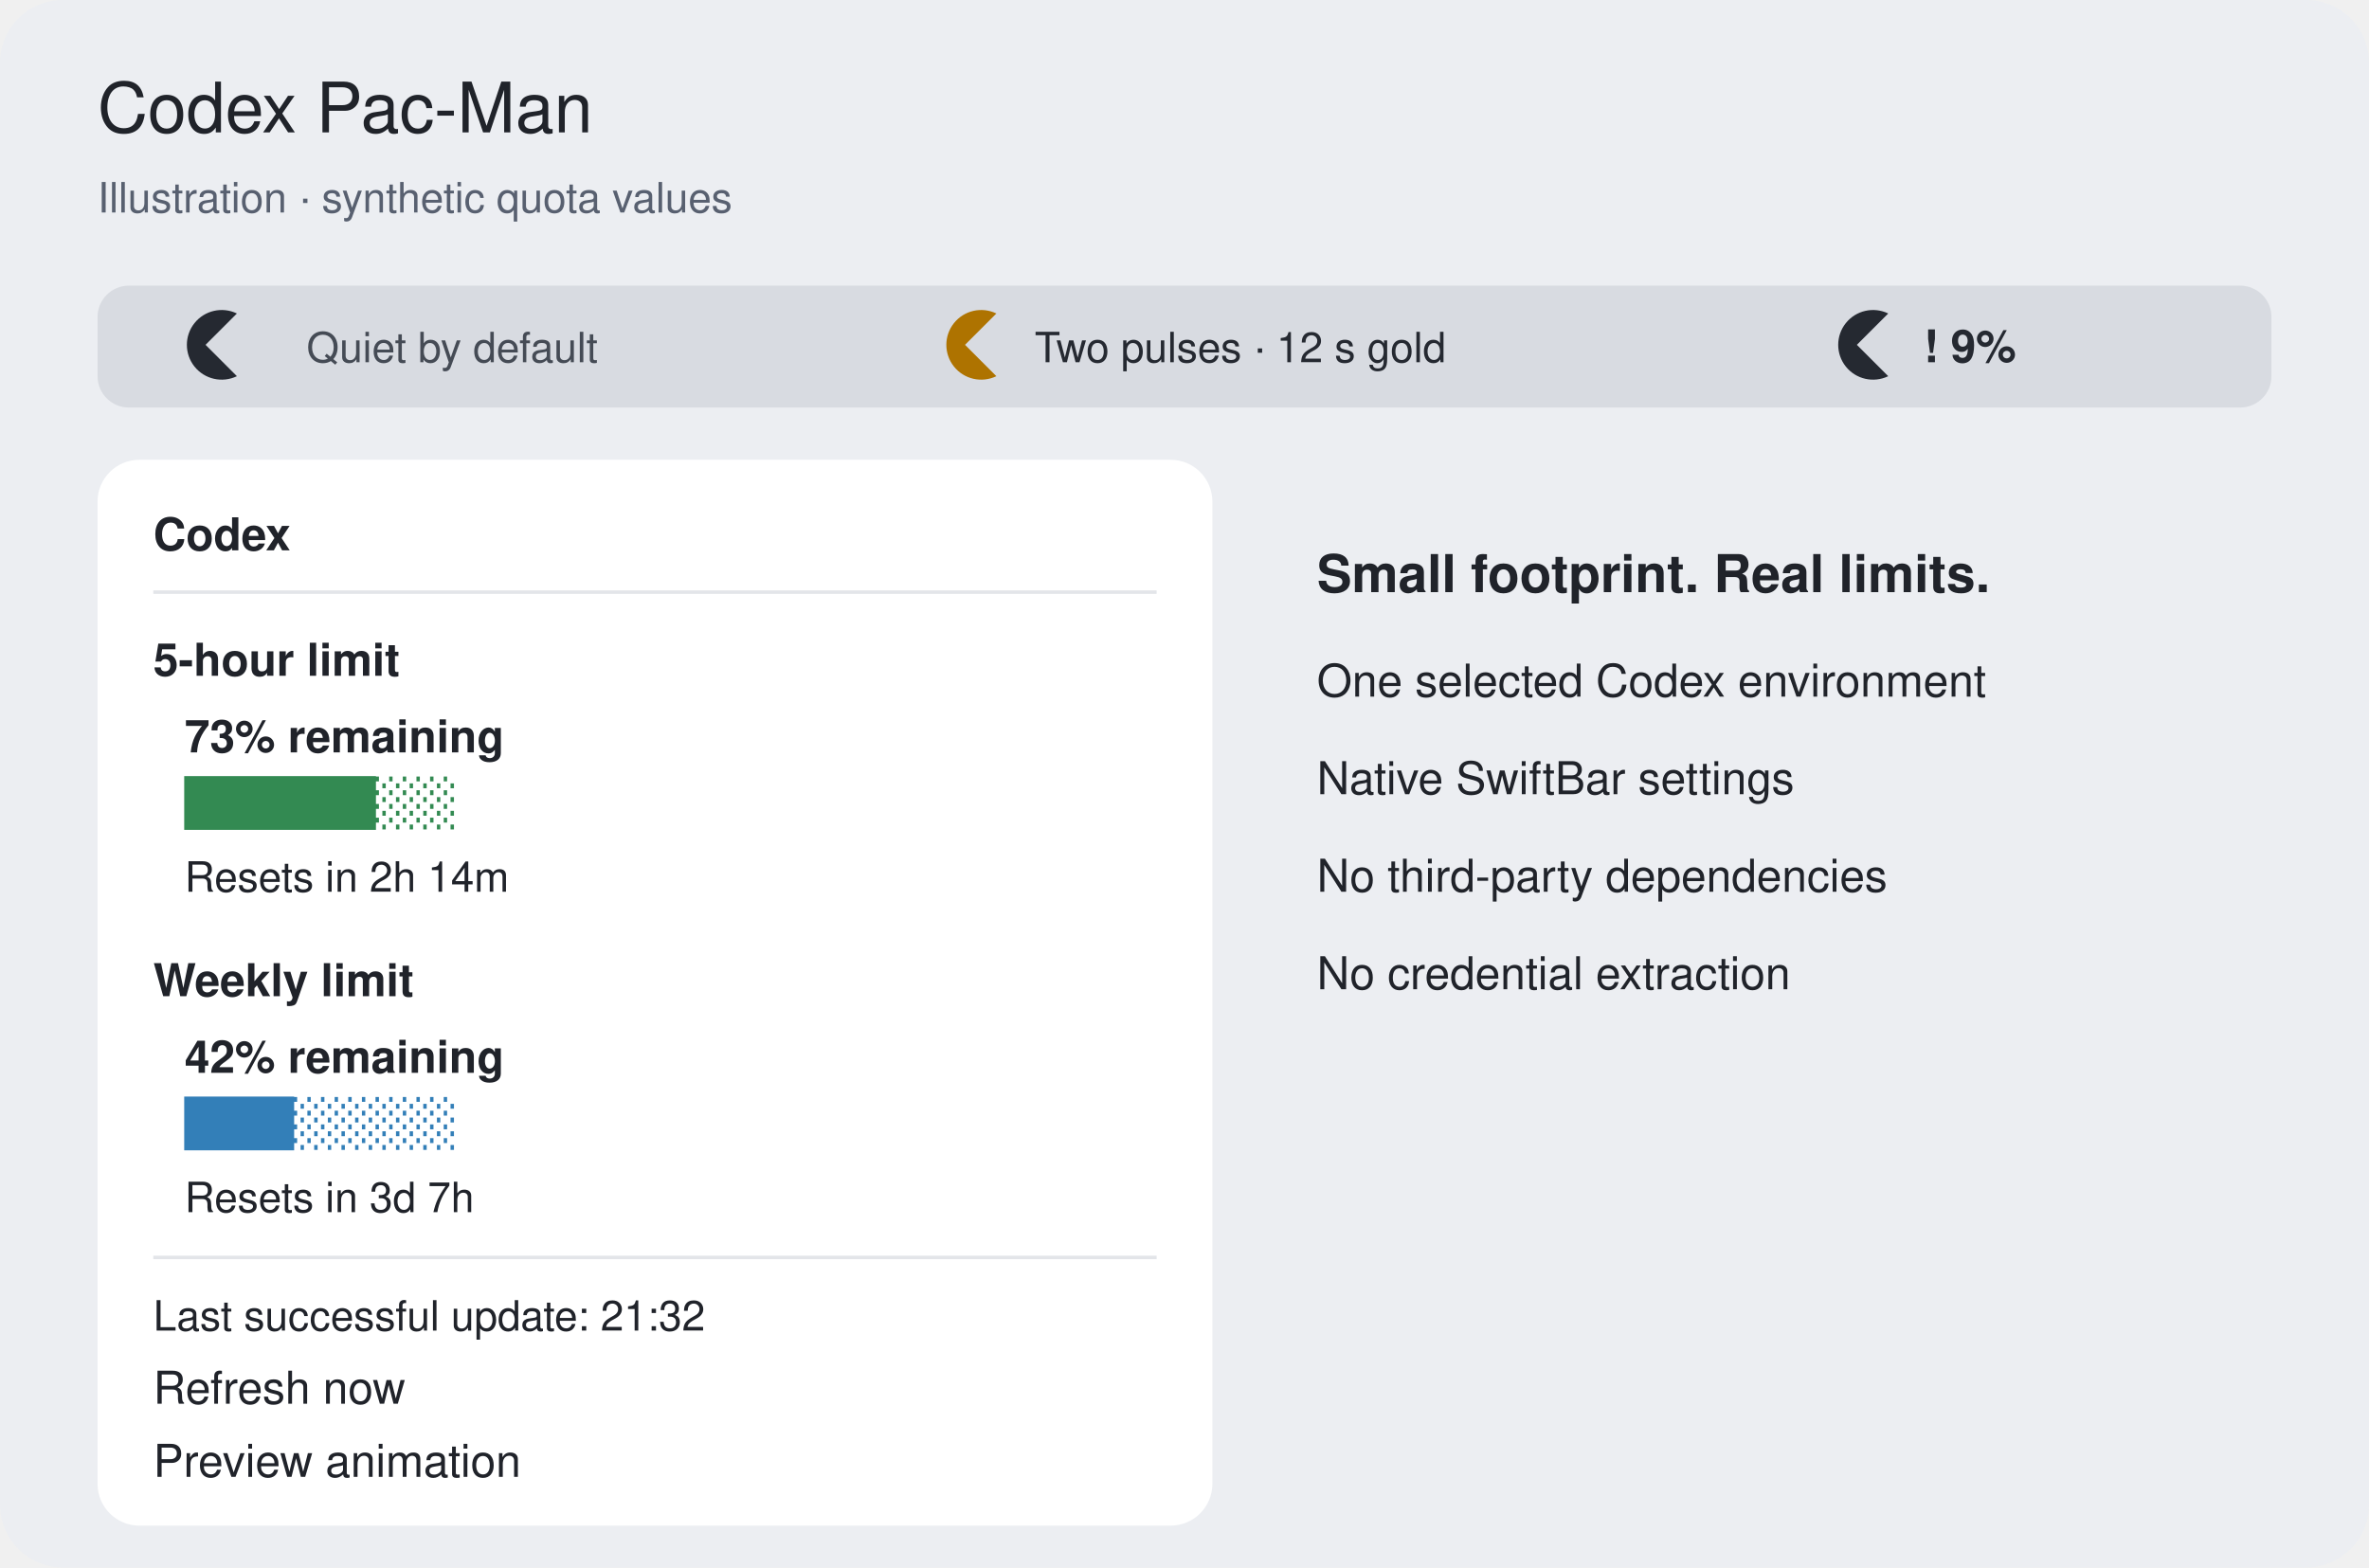
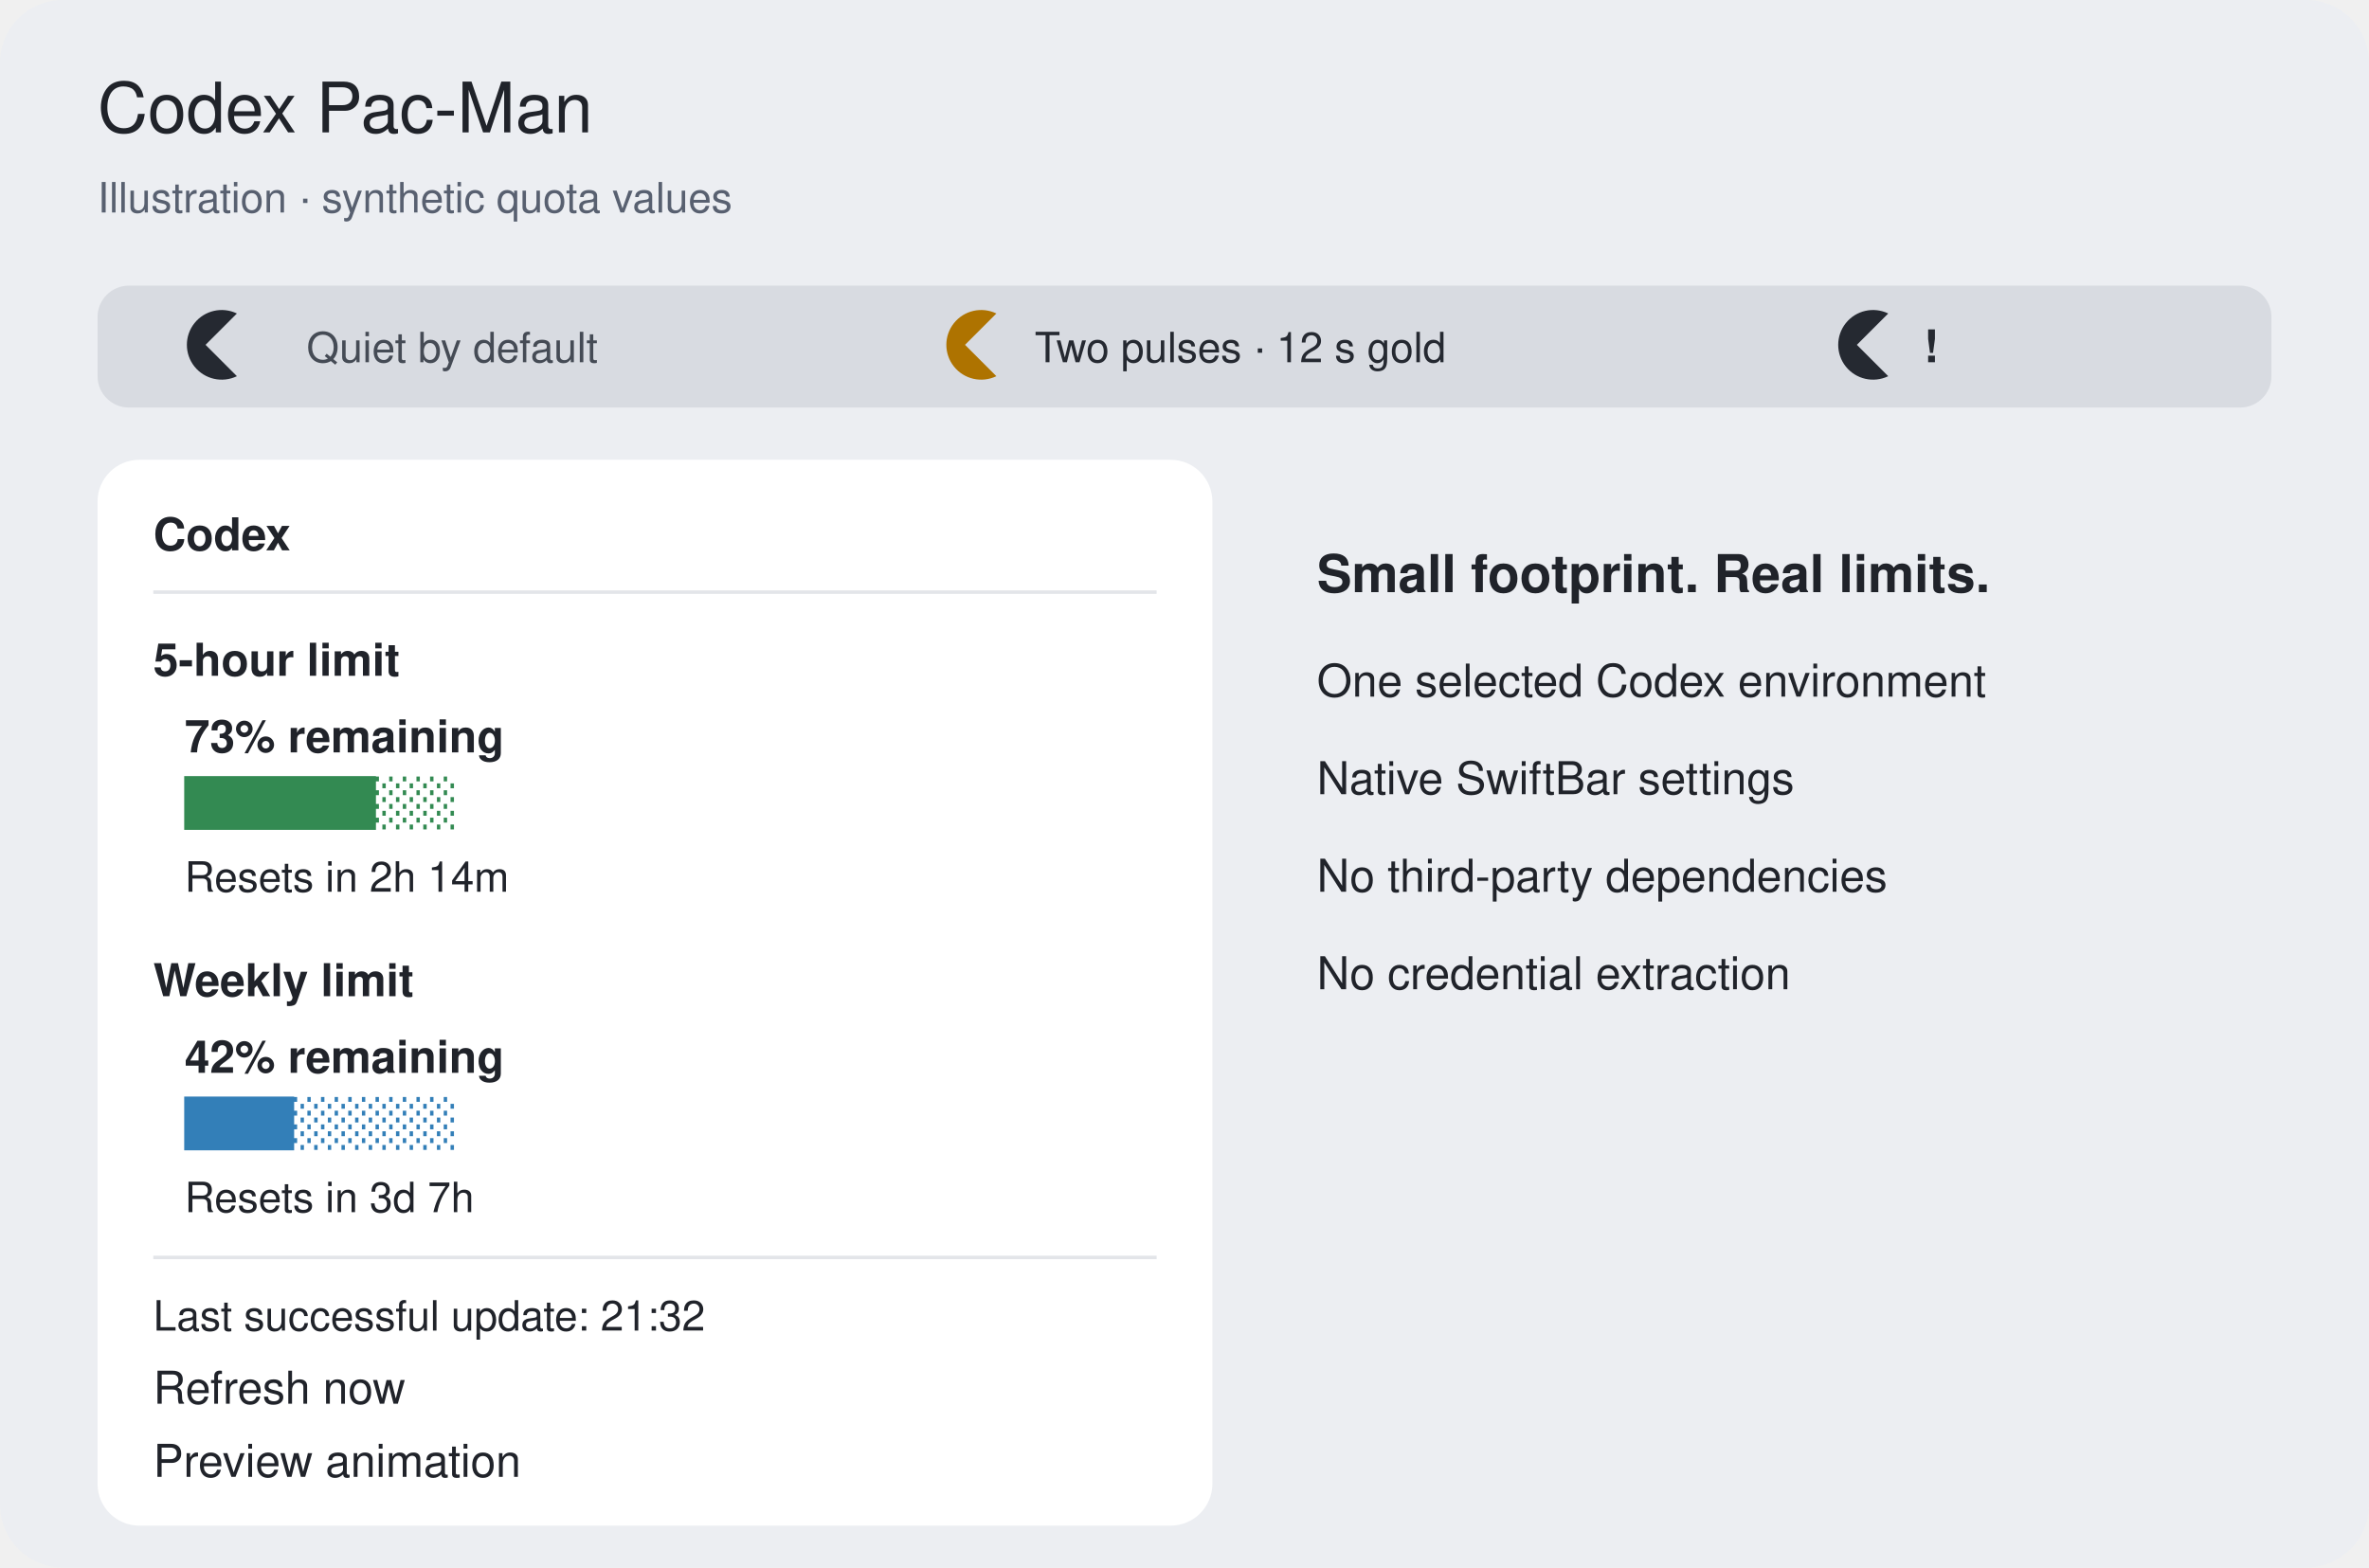
<svg xmlns="http://www.w3.org/2000/svg" width="680" height="450" viewBox="0 0 680 450">
  <rect width="680" height="450" rx="18" fill="#eceef2" />
  <text x="28" y="38" font-family="-apple-system,Helvetica,sans-serif" font-size="20" fill="#20232a">Codex Pac-Man</text>
  <text x="28" y="61" font-family="Helvetica,sans-serif" font-size="12" fill="#586070">Illustration · synthetic quota values</text>
  <rect x="28" y="82" width="624" height="35" rx="9" fill="#d8dbe1" />
  <path d="M 68 90 A 10 10 0 1 0 68 108 L 59 99 Z" fill="#252931" />
  <text x="88" y="104" font-family="Helvetica,sans-serif" font-size="12" fill="#454b55">Quiet by default</text>
  <path d="M 286 90 A 10 10 0 1 0 286 108 L 277 99 Z" fill="#AE7300" />
  <text x="297" y="104" font-family="Helvetica,sans-serif" font-size="12" fill="#252931">Two pulses · 12 s gold</text>
  <path d="M 542 90 A 10 10 0 1 0 542 108 L 533 99 Z" fill="#252931" />
-   <text x="552" y="104" font-family="Helvetica,sans-serif" font-size="13" fill="#252931" font-weight="bold">! 9%</text>
+   <text x="552" y="104" font-family="Helvetica,sans-serif" font-size="13" fill="#252931" font-weight="bold">!</text>
  <rect x="28" y="132" width="320" height="306" rx="12" fill="#fff" />
  <g font-family="-apple-system,Helvetica,sans-serif" fill="#20232a" font-size="13">
    <text x="44" y="158" font-weight="bold">Codex</text>
    <path d="M44 170H332" stroke="#e3e5e9" />
    <text x="44" y="194" font-weight="bold">5-hour limit</text>
    <text x="53" y="216" font-weight="bold">73% remaining</text>
    <text x="53" y="235" font-family="Menlo,monospace" fill="#338A52">███████░░░</text>
    <text x="53" y="256" fill="#20232a" font-size="12">Resets in 2h 14m</text>
    <text x="44" y="286" font-weight="bold">Weekly limit</text>
    <text x="53" y="308" font-weight="bold">42% remaining</text>
    <text x="53" y="327" font-family="Menlo,monospace" fill="#337FB8">████░░░░░░</text>
    <text x="53" y="348" fill="#20232a" font-size="12">Resets in 3d 7h</text>
    <path d="M44 361H332" stroke="#e3e5e9" />
    <text x="44" y="382" fill="#20232a" font-size="12">Last successful update: 21:32</text>
    <text x="44" y="403">Refresh now</text>
    <text x="44" y="424">Preview animation</text>
    <text x="378" y="170" font-size="15" font-weight="bold">Small footprint. Real limits.</text>
    <text x="378" y="200">One selected Codex environment</text>
    <text x="378" y="228">Native SwiftBar settings</text>
    <text x="378" y="256">No third-party dependencies</text>
    <text x="378" y="284">No credential extraction</text>
  </g>
</svg>
